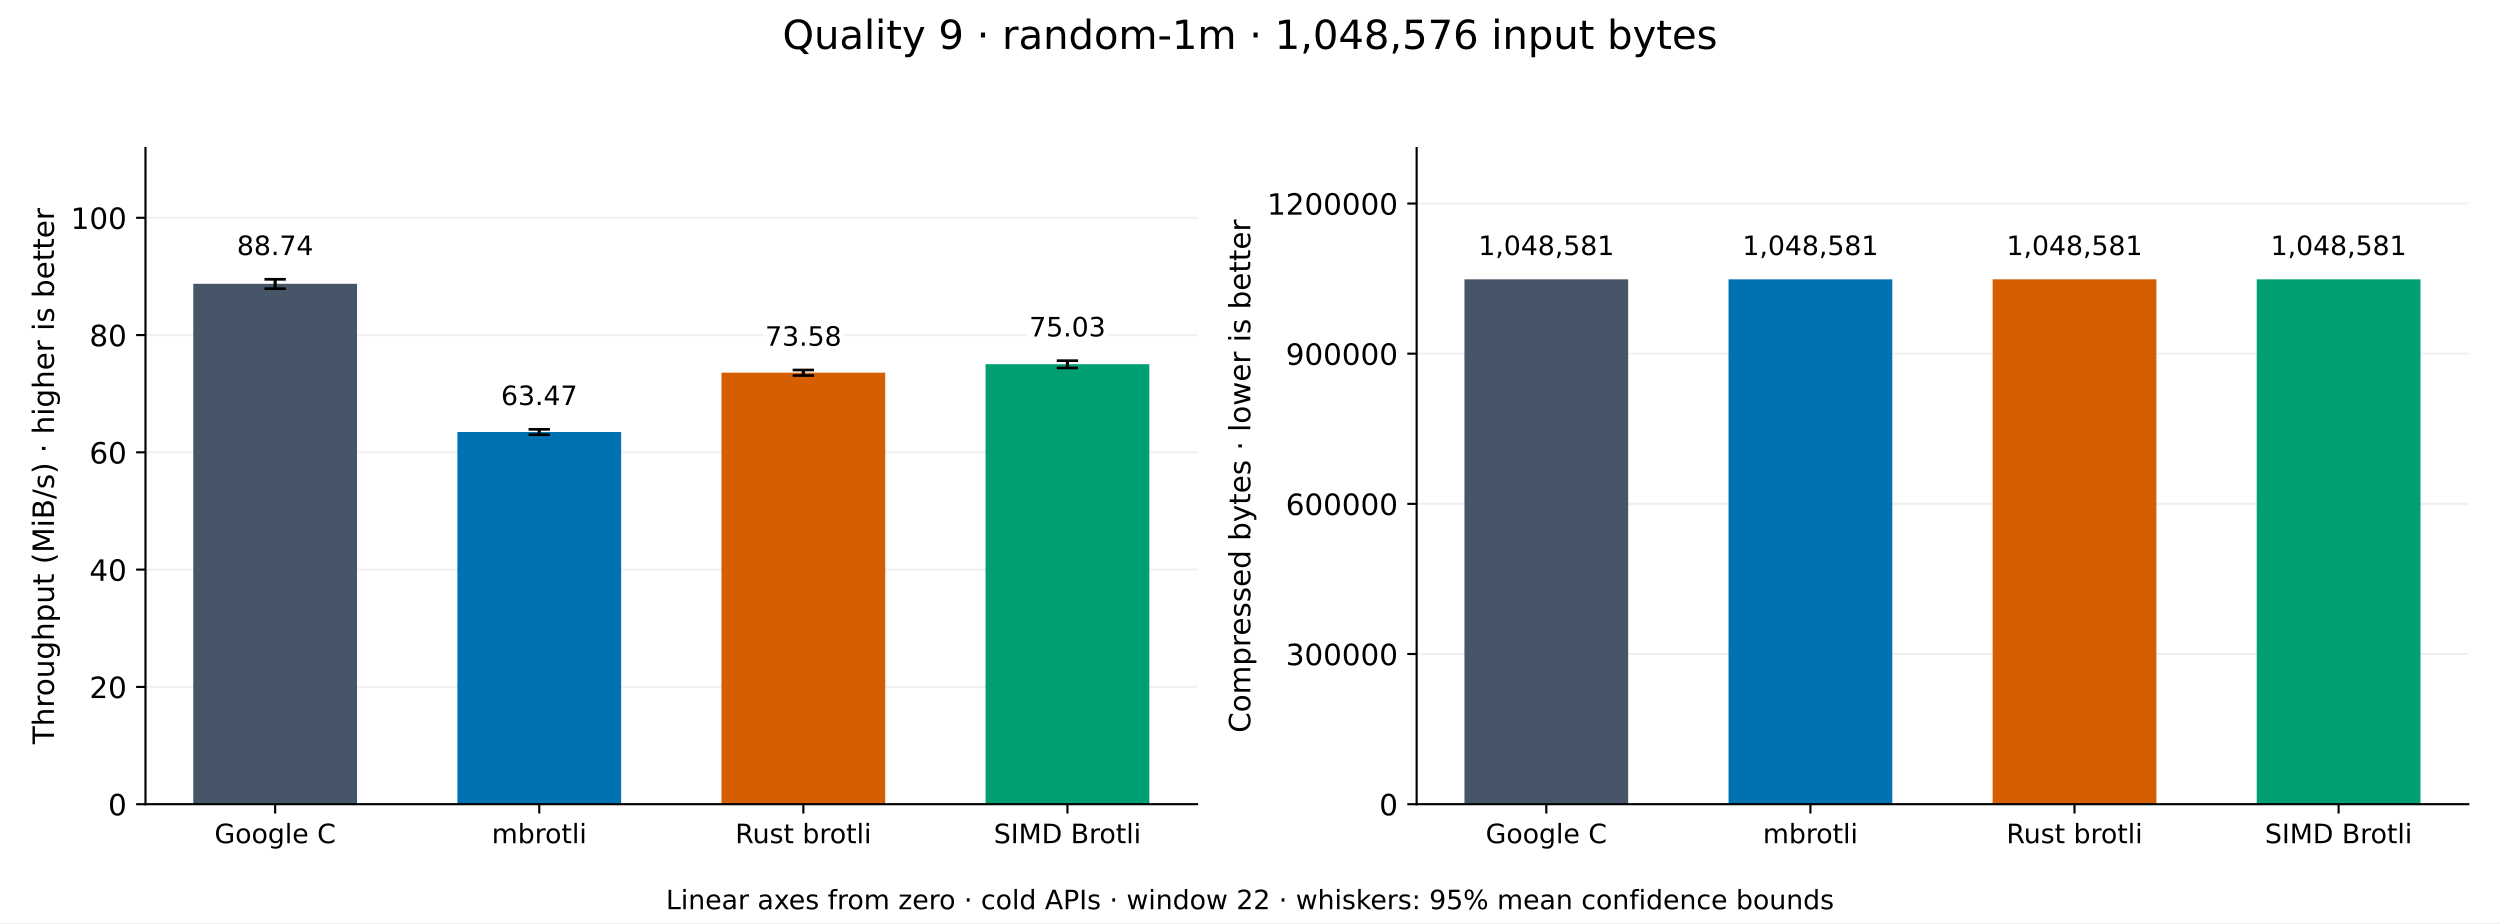
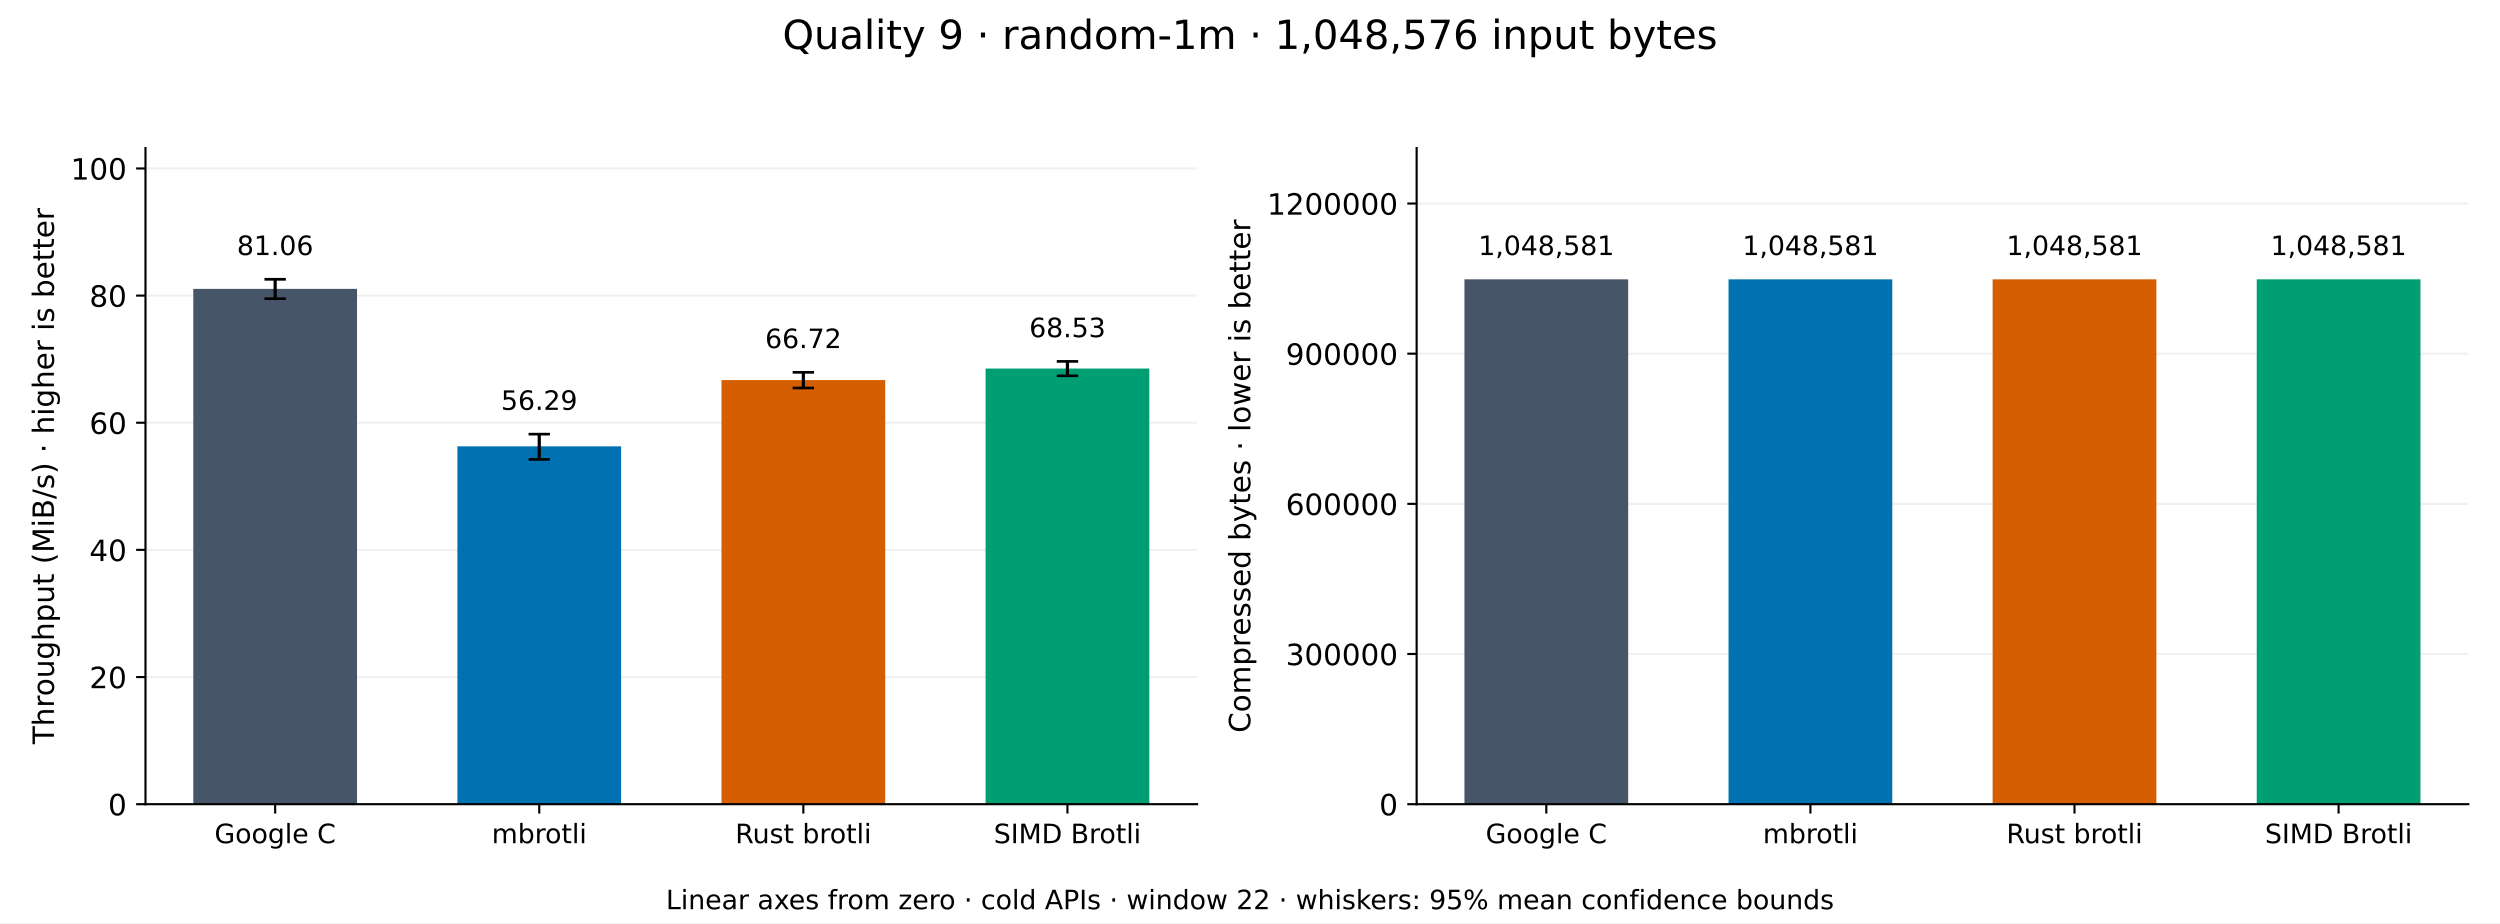
<svg xmlns="http://www.w3.org/2000/svg" xmlns:xlink="http://www.w3.org/1999/xlink" width="936pt" height="345.6pt" viewBox="0 0 936 345.6" version="1.1">
  <defs>
    <style type="text/css">*{stroke-linejoin: round; stroke-linecap: butt}</style>
  </defs>
  <g id="figure_1">
    <g id="patch_1">
      <path d="M 0 345.6 L 936 345.6 L 936 0 L 0 0 z " style="fill: #ffffff" />
    </g>
    <g id="axes_1">
      <g id="patch_2">
        <path d="M 54.47 301.088 L 448.2 301.088 L 448.2 55.44 L 54.47 55.44 z " style="fill: #ffffff" />
      </g>
      <g id="matplotlib.axis_1">
        <g id="xtick_1">
          <g id="line2d_1">
            <defs>
              <path id="m3d63aaa0ea" d="M 0 0 L 0 3.5 " style="stroke: #000000; stroke-width: 0.8" />
            </defs>
            <g>
              <use xlink:href="#m3d63aaa0ea" x="103.019" y="301.088" style="stroke: #000000; stroke-width: 0.8" />
            </g>
          </g>
          <g id="text_1">
            <text style="font-size: 10px; font-family: 'DejaVu Sans', 'Bitstream Vera Sans', 'Computer Modern Sans Serif', 'Lucida Grande', 'Verdana', 'Geneva', 'Lucid', 'Arial', 'Helvetica', 'Avant Garde', sans-serif; text-anchor: middle" x="103.019" y="315.686" transform="rotate(-0 103.0188 315.6864)">Google C</text>
          </g>
        </g>
        <g id="xtick_2">
          <g id="line2d_2">
            <g>
              <use xlink:href="#m3d63aaa0ea" x="201.896" y="301.088" style="stroke: #000000; stroke-width: 0.8" />
            </g>
          </g>
          <g id="text_2">
            <text style="font-size: 10px; font-family: 'DejaVu Sans', 'Bitstream Vera Sans', 'Computer Modern Sans Serif', 'Lucida Grande', 'Verdana', 'Geneva', 'Lucid', 'Arial', 'Helvetica', 'Avant Garde', sans-serif; text-anchor: middle" x="201.896" y="315.686" transform="rotate(-0 201.8963 315.6864)">mbrotli</text>
          </g>
        </g>
        <g id="xtick_3">
          <g id="line2d_3">
            <g>
              <use xlink:href="#m3d63aaa0ea" x="300.774" y="301.088" style="stroke: #000000; stroke-width: 0.8" />
            </g>
          </g>
          <g id="text_3">
            <text style="font-size: 10px; font-family: 'DejaVu Sans', 'Bitstream Vera Sans', 'Computer Modern Sans Serif', 'Lucida Grande', 'Verdana', 'Geneva', 'Lucid', 'Arial', 'Helvetica', 'Avant Garde', sans-serif; text-anchor: middle" x="300.774" y="315.686" transform="rotate(-0 300.7737 315.6864)">Rust brotli</text>
          </g>
        </g>
        <g id="xtick_4">
          <g id="line2d_4">
            <g>
              <use xlink:href="#m3d63aaa0ea" x="399.651" y="301.088" style="stroke: #000000; stroke-width: 0.8" />
            </g>
          </g>
          <g id="text_4">
            <text style="font-size: 10px; font-family: 'DejaVu Sans', 'Bitstream Vera Sans', 'Computer Modern Sans Serif', 'Lucida Grande', 'Verdana', 'Geneva', 'Lucid', 'Arial', 'Helvetica', 'Avant Garde', sans-serif; text-anchor: middle" x="399.651" y="315.686" transform="rotate(-0 399.6512 315.6864)">SIMD Brotli</text>
          </g>
        </g>
      </g>
      <g id="matplotlib.axis_2">
        <g id="ytick_1">
          <g id="line2d_5">
            <path d="M 54.47 301.088 L 448.2 301.088 " clip-path="url(#p136f8b3944)" style="fill: none; stroke: #b0b0b0; stroke-opacity: 0.18; stroke-width: 0.8; stroke-linecap: square" />
          </g>
          <g id="line2d_6">
            <defs>
              <path id="mb6c034703b" d="M 0 0 L -3.5 0 " style="stroke: #000000; stroke-width: 0.8" />
            </defs>
            <g>
              <use xlink:href="#mb6c034703b" x="54.47" y="301.088" style="stroke: #000000; stroke-width: 0.8" />
            </g>
          </g>
          <g id="text_5">
            <text style="font-size: 11px; font-family: 'DejaVu Sans', 'Bitstream Vera Sans', 'Computer Modern Sans Serif', 'Lucida Grande', 'Verdana', 'Geneva', 'Lucid', 'Arial', 'Helvetica', 'Avant Garde', sans-serif; text-anchor: end" x="47.47" y="305.267" transform="rotate(-0 47.47 305.2671)">0</text>
          </g>
        </g>
        <g id="ytick_2">
          <g id="line2d_7">
-             <path d="M 54.47 257.178 L 448.2 257.178 " clip-path="url(#p136f8b3944)" style="fill: none; stroke: #b0b0b0; stroke-opacity: 0.18; stroke-width: 0.8; stroke-linecap: square" />
+             <path d="M 54.47 253.483 L 448.2 253.483 " clip-path="url(#p136f8b3944)" style="fill: none; stroke: #b0b0b0; stroke-opacity: 0.18; stroke-width: 0.8; stroke-linecap: square" />
          </g>
          <g id="line2d_8">
            <g>
-               <use xlink:href="#mb6c034703b" x="54.47" y="257.178" style="stroke: #000000; stroke-width: 0.8" />
+               <use xlink:href="#mb6c034703b" x="54.47" y="253.483" style="stroke: #000000; stroke-width: 0.8" />
            </g>
          </g>
          <g id="text_6">
-             <text style="font-size: 11px; font-family: 'DejaVu Sans', 'Bitstream Vera Sans', 'Computer Modern Sans Serif', 'Lucida Grande', 'Verdana', 'Geneva', 'Lucid', 'Arial', 'Helvetica', 'Avant Garde', sans-serif; text-anchor: end" x="47.47" y="261.358" transform="rotate(-0 47.47 261.3575)">20</text>
+             <text style="font-size: 11px; font-family: 'DejaVu Sans', 'Bitstream Vera Sans', 'Computer Modern Sans Serif', 'Lucida Grande', 'Verdana', 'Geneva', 'Lucid', 'Arial', 'Helvetica', 'Avant Garde', sans-serif; text-anchor: end" x="47.47" y="257.662" transform="rotate(-0 47.47 257.6624)">20</text>
          </g>
        </g>
        <g id="ytick_3">
          <g id="line2d_9">
-             <path d="M 54.47 213.269 L 448.2 213.269 " clip-path="url(#p136f8b3944)" style="fill: none; stroke: #b0b0b0; stroke-opacity: 0.18; stroke-width: 0.8; stroke-linecap: square" />
+             <path d="M 54.47 205.879 L 448.2 205.879 " clip-path="url(#p136f8b3944)" style="fill: none; stroke: #b0b0b0; stroke-opacity: 0.18; stroke-width: 0.8; stroke-linecap: square" />
          </g>
          <g id="line2d_10">
            <g>
-               <use xlink:href="#mb6c034703b" x="54.47" y="213.269" style="stroke: #000000; stroke-width: 0.8" />
+               <use xlink:href="#mb6c034703b" x="54.47" y="205.879" style="stroke: #000000; stroke-width: 0.8" />
            </g>
          </g>
          <g id="text_7">
-             <text style="font-size: 11px; font-family: 'DejaVu Sans', 'Bitstream Vera Sans', 'Computer Modern Sans Serif', 'Lucida Grande', 'Verdana', 'Geneva', 'Lucid', 'Arial', 'Helvetica', 'Avant Garde', sans-serif; text-anchor: end" x="47.47" y="217.448" transform="rotate(-0 47.47 217.4479)">40</text>
+             <text style="font-size: 11px; font-family: 'DejaVu Sans', 'Bitstream Vera Sans', 'Computer Modern Sans Serif', 'Lucida Grande', 'Verdana', 'Geneva', 'Lucid', 'Arial', 'Helvetica', 'Avant Garde', sans-serif; text-anchor: end" x="47.47" y="210.058" transform="rotate(-0 47.47 210.0577)">40</text>
          </g>
        </g>
        <g id="ytick_4">
          <g id="line2d_11">
-             <path d="M 54.47 169.359 L 448.2 169.359 " clip-path="url(#p136f8b3944)" style="fill: none; stroke: #b0b0b0; stroke-opacity: 0.18; stroke-width: 0.8; stroke-linecap: square" />
+             <path d="M 54.47 158.274 L 448.2 158.274 " clip-path="url(#p136f8b3944)" style="fill: none; stroke: #b0b0b0; stroke-opacity: 0.18; stroke-width: 0.8; stroke-linecap: square" />
          </g>
          <g id="line2d_12">
            <g>
-               <use xlink:href="#mb6c034703b" x="54.47" y="169.359" style="stroke: #000000; stroke-width: 0.8" />
+               <use xlink:href="#mb6c034703b" x="54.47" y="158.274" style="stroke: #000000; stroke-width: 0.8" />
            </g>
          </g>
          <g id="text_8">
-             <text style="font-size: 11px; font-family: 'DejaVu Sans', 'Bitstream Vera Sans', 'Computer Modern Sans Serif', 'Lucida Grande', 'Verdana', 'Geneva', 'Lucid', 'Arial', 'Helvetica', 'Avant Garde', sans-serif; text-anchor: end" x="47.47" y="173.538" transform="rotate(-0 47.47 173.5383)">60</text>
+             <text style="font-size: 11px; font-family: 'DejaVu Sans', 'Bitstream Vera Sans', 'Computer Modern Sans Serif', 'Lucida Grande', 'Verdana', 'Geneva', 'Lucid', 'Arial', 'Helvetica', 'Avant Garde', sans-serif; text-anchor: end" x="47.47" y="162.453" transform="rotate(-0 47.47 162.4529)">60</text>
          </g>
        </g>
        <g id="ytick_5">
          <g id="line2d_13">
-             <path d="M 54.47 125.45 L 448.2 125.45 " clip-path="url(#p136f8b3944)" style="fill: none; stroke: #b0b0b0; stroke-opacity: 0.18; stroke-width: 0.8; stroke-linecap: square" />
+             <path d="M 54.47 110.669 L 448.2 110.669 " clip-path="url(#p136f8b3944)" style="fill: none; stroke: #b0b0b0; stroke-opacity: 0.18; stroke-width: 0.8; stroke-linecap: square" />
          </g>
          <g id="line2d_14">
            <g>
-               <use xlink:href="#mb6c034703b" x="54.47" y="125.45" style="stroke: #000000; stroke-width: 0.8" />
+               <use xlink:href="#mb6c034703b" x="54.47" y="110.669" style="stroke: #000000; stroke-width: 0.8" />
            </g>
          </g>
          <g id="text_9">
-             <text style="font-size: 11px; font-family: 'DejaVu Sans', 'Bitstream Vera Sans', 'Computer Modern Sans Serif', 'Lucida Grande', 'Verdana', 'Geneva', 'Lucid', 'Arial', 'Helvetica', 'Avant Garde', sans-serif; text-anchor: end" x="47.47" y="129.629" transform="rotate(-0 47.47 129.6287)">80</text>
+             <text style="font-size: 11px; font-family: 'DejaVu Sans', 'Bitstream Vera Sans', 'Computer Modern Sans Serif', 'Lucida Grande', 'Verdana', 'Geneva', 'Lucid', 'Arial', 'Helvetica', 'Avant Garde', sans-serif; text-anchor: end" x="47.47" y="114.848" transform="rotate(-0 47.47 114.8482)">80</text>
          </g>
        </g>
        <g id="ytick_6">
          <g id="line2d_15">
-             <path d="M 54.47 81.54 L 448.2 81.54 " clip-path="url(#p136f8b3944)" style="fill: none; stroke: #b0b0b0; stroke-opacity: 0.18; stroke-width: 0.8; stroke-linecap: square" />
+             <path d="M 54.47 63.064 L 448.2 63.064 " clip-path="url(#p136f8b3944)" style="fill: none; stroke: #b0b0b0; stroke-opacity: 0.18; stroke-width: 0.8; stroke-linecap: square" />
          </g>
          <g id="line2d_16">
            <g>
-               <use xlink:href="#mb6c034703b" x="54.47" y="81.54" style="stroke: #000000; stroke-width: 0.8" />
+               <use xlink:href="#mb6c034703b" x="54.47" y="63.064" style="stroke: #000000; stroke-width: 0.8" />
            </g>
          </g>
          <g id="text_10">
-             <text style="font-size: 11px; font-family: 'DejaVu Sans', 'Bitstream Vera Sans', 'Computer Modern Sans Serif', 'Lucida Grande', 'Verdana', 'Geneva', 'Lucid', 'Arial', 'Helvetica', 'Avant Garde', sans-serif; text-anchor: end" x="47.47" y="85.719" transform="rotate(-0 47.47 85.71903)">100</text>
+             <text style="font-size: 11px; font-family: 'DejaVu Sans', 'Bitstream Vera Sans', 'Computer Modern Sans Serif', 'Lucida Grande', 'Verdana', 'Geneva', 'Lucid', 'Arial', 'Helvetica', 'Avant Garde', sans-serif; text-anchor: end" x="47.47" y="67.243" transform="rotate(-0 47.47 67.24346)">100</text>
          </g>
        </g>
        <g id="text_11">
          <text style="font-size: 11px; font-family: 'DejaVu Sans', 'Bitstream Vera Sans', 'Computer Modern Sans Serif', 'Lucida Grande', 'Verdana', 'Geneva', 'Lucid', 'Arial', 'Helvetica', 'Avant Garde', sans-serif; text-anchor: middle" x="20.186" y="178.264" transform="rotate(-90 20.18609 178.264)">Throughput (MiB/s) · higher is better</text>
        </g>
      </g>
      <g id="patch_3">
-         <path d="M 72.367 301.088 L 133.671 301.088 L 133.671 106.264 L 72.367 106.264 z " clip-path="url(#p136f8b3944)" style="fill: #475569" />
+         <path d="M 72.367 301.088 L 133.671 301.088 L 133.671 108.151 L 72.367 108.151 z " clip-path="url(#p136f8b3944)" style="fill: #475569" />
      </g>
      <g id="patch_4">
-         <path d="M 171.244 301.088 L 232.548 301.088 L 232.548 161.734 L 171.244 161.734 z " clip-path="url(#p136f8b3944)" style="fill: #0072b2" />
+         <path d="M 171.244 301.088 L 232.548 301.088 L 232.548 167.114 L 171.244 167.114 z " clip-path="url(#p136f8b3944)" style="fill: #0072b2" />
      </g>
      <g id="patch_5">
-         <path d="M 270.122 301.088 L 331.426 301.088 L 331.426 139.534 L 270.122 139.534 z " clip-path="url(#p136f8b3944)" style="fill: #d55e00" />
+         <path d="M 270.122 301.088 L 331.426 301.088 L 331.426 142.29 L 270.122 142.29 z " clip-path="url(#p136f8b3944)" style="fill: #d55e00" />
      </g>
      <g id="patch_6">
-         <path d="M 368.999 301.088 L 430.303 301.088 L 430.303 136.363 L 368.999 136.363 z " clip-path="url(#p136f8b3944)" style="fill: #009e73" />
+         <path d="M 368.999 301.088 L 430.303 301.088 L 430.303 137.976 L 368.999 137.976 z " clip-path="url(#p136f8b3944)" style="fill: #009e73" />
      </g>
      <g id="LineCollection_1">
-         <path d="M 103.019 108.069 L 103.019 104.57 " clip-path="url(#p136f8b3944)" style="fill: none; stroke: #000000; stroke-width: 1.2" />
-         <path d="M 201.896 162.775 L 201.896 160.732 " clip-path="url(#p136f8b3944)" style="fill: none; stroke: #000000; stroke-width: 1.2" />
-         <path d="M 300.774 140.595 L 300.774 138.523 " clip-path="url(#p136f8b3944)" style="fill: none; stroke: #000000; stroke-width: 1.2" />
-         <path d="M 399.651 137.756 L 399.651 135.041 " clip-path="url(#p136f8b3944)" style="fill: none; stroke: #000000; stroke-width: 1.2" />
+         <path d="M 103.019 111.825 L 103.019 104.57 " clip-path="url(#p136f8b3944)" style="fill: none; stroke: #000000; stroke-width: 1.2" />
+         <path d="M 201.896 172 L 201.896 162.534 " clip-path="url(#p136f8b3944)" style="fill: none; stroke: #000000; stroke-width: 1.2" />
+         <path d="M 300.774 145.26 L 300.774 139.409 " clip-path="url(#p136f8b3944)" style="fill: none; stroke: #000000; stroke-width: 1.2" />
+         <path d="M 399.651 140.708 L 399.651 135.318 " clip-path="url(#p136f8b3944)" style="fill: none; stroke: #000000; stroke-width: 1.2" />
      </g>
      <g id="line2d_17">
        <defs>
          <path id="ma4d3aa00d3" d="M 4 0 L -4 -0 " style="stroke: #000000" />
        </defs>
        <g clip-path="url(#p136f8b3944)">
-           <use xlink:href="#ma4d3aa00d3" x="103.019" y="108.069" style="fill: #1f77b4; stroke: #000000" />
-           <use xlink:href="#ma4d3aa00d3" x="201.896" y="162.775" style="fill: #1f77b4; stroke: #000000" />
-           <use xlink:href="#ma4d3aa00d3" x="300.774" y="140.595" style="fill: #1f77b4; stroke: #000000" />
-           <use xlink:href="#ma4d3aa00d3" x="399.651" y="137.756" style="fill: #1f77b4; stroke: #000000" />
+           <use xlink:href="#ma4d3aa00d3" x="103.019" y="111.825" style="fill: #1f77b4; stroke: #000000" />
+           <use xlink:href="#ma4d3aa00d3" x="201.896" y="172" style="fill: #1f77b4; stroke: #000000" />
+           <use xlink:href="#ma4d3aa00d3" x="300.774" y="145.26" style="fill: #1f77b4; stroke: #000000" />
+           <use xlink:href="#ma4d3aa00d3" x="399.651" y="140.708" style="fill: #1f77b4; stroke: #000000" />
        </g>
      </g>
      <g id="line2d_18">
        <g clip-path="url(#p136f8b3944)">
          <use xlink:href="#ma4d3aa00d3" x="103.019" y="104.57" style="fill: #1f77b4; stroke: #000000" />
-           <use xlink:href="#ma4d3aa00d3" x="201.896" y="160.732" style="fill: #1f77b4; stroke: #000000" />
-           <use xlink:href="#ma4d3aa00d3" x="300.774" y="138.523" style="fill: #1f77b4; stroke: #000000" />
-           <use xlink:href="#ma4d3aa00d3" x="399.651" y="135.041" style="fill: #1f77b4; stroke: #000000" />
+           <use xlink:href="#ma4d3aa00d3" x="201.896" y="162.534" style="fill: #1f77b4; stroke: #000000" />
+           <use xlink:href="#ma4d3aa00d3" x="300.774" y="139.409" style="fill: #1f77b4; stroke: #000000" />
+           <use xlink:href="#ma4d3aa00d3" x="399.651" y="135.318" style="fill: #1f77b4; stroke: #000000" />
        </g>
      </g>
      <g id="patch_7">
        <path d="M 54.47 301.088 L 54.47 55.44 " style="fill: none; stroke: #000000; stroke-width: 0.8; stroke-linejoin: miter; stroke-linecap: square" />
      </g>
      <g id="patch_8">
        <path d="M 54.47 301.088 L 448.2 301.088 " style="fill: none; stroke: #000000; stroke-width: 0.8; stroke-linejoin: miter; stroke-linecap: square" />
      </g>
      <g id="text_12">
        <g id="patch_9">
          <path d="M 87.705 98.57 L 118.333 98.57 L 118.333 86.891 L 87.705 86.891 z " style="fill: #ffffff; opacity: 0.9" />
        </g>
-         <text style="font-size: 10px; font-family: 'DejaVu Sans', 'Bitstream Vera Sans', 'Computer Modern Sans Serif', 'Lucida Grande', 'Verdana', 'Geneva', 'Lucid', 'Arial', 'Helvetica', 'Avant Garde', sans-serif; text-anchor: middle" x="103.019" y="95.49" transform="rotate(-0 103.0188 95.48991)">88.74</text>
+         <text style="font-size: 10px; font-family: 'DejaVu Sans', 'Bitstream Vera Sans', 'Computer Modern Sans Serif', 'Lucida Grande', 'Verdana', 'Geneva', 'Lucid', 'Arial', 'Helvetica', 'Avant Garde', sans-serif; text-anchor: middle" x="103.019" y="95.49" transform="rotate(-0 103.0188 95.48991)">81.06</text>
      </g>
      <g id="text_13">
        <g id="patch_10">
-           <path d="M 186.582 154.732 L 217.21 154.732 L 217.21 143.054 L 186.582 143.054 z " style="fill: #ffffff; opacity: 0.9" />
-         </g>
-         <text style="font-size: 10px; font-family: 'DejaVu Sans', 'Bitstream Vera Sans', 'Computer Modern Sans Serif', 'Lucida Grande', 'Verdana', 'Geneva', 'Lucid', 'Arial', 'Helvetica', 'Avant Garde', sans-serif; text-anchor: middle" x="201.896" y="151.653" transform="rotate(-0 201.8963 151.6527)">63.47</text>
+           <path d="M 186.582 156.534 L 217.21 156.534 L 217.21 144.856 L 186.582 144.856 z " style="fill: #ffffff; opacity: 0.9" />
+         </g>
+         <text style="font-size: 10px; font-family: 'DejaVu Sans', 'Bitstream Vera Sans', 'Computer Modern Sans Serif', 'Lucida Grande', 'Verdana', 'Geneva', 'Lucid', 'Arial', 'Helvetica', 'Avant Garde', sans-serif; text-anchor: middle" x="201.896" y="153.455" transform="rotate(-0 201.8963 153.4546)">56.29</text>
      </g>
      <g id="text_14">
        <g id="patch_11">
-           <path d="M 285.46 132.523 L 316.088 132.523 L 316.088 120.845 L 285.46 120.845 z " style="fill: #ffffff; opacity: 0.9" />
-         </g>
-         <text style="font-size: 10px; font-family: 'DejaVu Sans', 'Bitstream Vera Sans', 'Computer Modern Sans Serif', 'Lucida Grande', 'Verdana', 'Geneva', 'Lucid', 'Arial', 'Helvetica', 'Avant Garde', sans-serif; text-anchor: middle" x="300.774" y="129.444" transform="rotate(-0 300.7737 129.4436)">73.58</text>
+           <path d="M 285.46 133.409 L 316.088 133.409 L 316.088 121.731 L 285.46 121.731 z " style="fill: #ffffff; opacity: 0.9" />
+         </g>
+         <text style="font-size: 10px; font-family: 'DejaVu Sans', 'Bitstream Vera Sans', 'Computer Modern Sans Serif', 'Lucida Grande', 'Verdana', 'Geneva', 'Lucid', 'Arial', 'Helvetica', 'Avant Garde', sans-serif; text-anchor: middle" x="300.774" y="130.329" transform="rotate(-0 300.7737 130.329)">66.72</text>
      </g>
      <g id="text_15">
        <g id="patch_12">
-           <path d="M 384.337 129.041 L 414.965 129.041 L 414.965 117.363 L 384.337 117.363 z " style="fill: #ffffff; opacity: 0.9" />
-         </g>
-         <text style="font-size: 10px; font-family: 'DejaVu Sans', 'Bitstream Vera Sans', 'Computer Modern Sans Serif', 'Lucida Grande', 'Verdana', 'Geneva', 'Lucid', 'Arial', 'Helvetica', 'Avant Garde', sans-serif; text-anchor: middle" x="399.651" y="125.962" transform="rotate(-0 399.6512 125.9616)">75.03</text>
+           <path d="M 384.337 129.318 L 414.965 129.318 L 414.965 117.64 L 384.337 117.64 z " style="fill: #ffffff; opacity: 0.9" />
+         </g>
+         <text style="font-size: 10px; font-family: 'DejaVu Sans', 'Bitstream Vera Sans', 'Computer Modern Sans Serif', 'Lucida Grande', 'Verdana', 'Geneva', 'Lucid', 'Arial', 'Helvetica', 'Avant Garde', sans-serif; text-anchor: middle" x="399.651" y="126.239" transform="rotate(-0 399.6512 126.2386)">68.53</text>
      </g>
    </g>
    <g id="axes_2">
      <g id="patch_13">
        <path d="M 530.39 301.088 L 924.12 301.088 L 924.12 55.44 L 530.39 55.44 z " style="fill: #ffffff" />
      </g>
      <g id="matplotlib.axis_3">
        <g id="xtick_5">
          <g id="line2d_19">
            <g>
              <use xlink:href="#m3d63aaa0ea" x="578.939" y="301.088" style="stroke: #000000; stroke-width: 0.8" />
            </g>
          </g>
          <g id="text_16">
            <text style="font-size: 10px; font-family: 'DejaVu Sans', 'Bitstream Vera Sans', 'Computer Modern Sans Serif', 'Lucida Grande', 'Verdana', 'Geneva', 'Lucid', 'Arial', 'Helvetica', 'Avant Garde', sans-serif; text-anchor: middle" x="578.939" y="315.686" transform="rotate(-0 578.9388 315.6864)">Google C</text>
          </g>
        </g>
        <g id="xtick_6">
          <g id="line2d_20">
            <g>
              <use xlink:href="#m3d63aaa0ea" x="677.816" y="301.088" style="stroke: #000000; stroke-width: 0.8" />
            </g>
          </g>
          <g id="text_17">
            <text style="font-size: 10px; font-family: 'DejaVu Sans', 'Bitstream Vera Sans', 'Computer Modern Sans Serif', 'Lucida Grande', 'Verdana', 'Geneva', 'Lucid', 'Arial', 'Helvetica', 'Avant Garde', sans-serif; text-anchor: middle" x="677.816" y="315.686" transform="rotate(-0 677.8163 315.6864)">mbrotli</text>
          </g>
        </g>
        <g id="xtick_7">
          <g id="line2d_21">
            <g>
              <use xlink:href="#m3d63aaa0ea" x="776.694" y="301.088" style="stroke: #000000; stroke-width: 0.8" />
            </g>
          </g>
          <g id="text_18">
            <text style="font-size: 10px; font-family: 'DejaVu Sans', 'Bitstream Vera Sans', 'Computer Modern Sans Serif', 'Lucida Grande', 'Verdana', 'Geneva', 'Lucid', 'Arial', 'Helvetica', 'Avant Garde', sans-serif; text-anchor: middle" x="776.694" y="315.686" transform="rotate(-0 776.6937 315.6864)">Rust brotli</text>
          </g>
        </g>
        <g id="xtick_8">
          <g id="line2d_22">
            <g>
              <use xlink:href="#m3d63aaa0ea" x="875.571" y="301.088" style="stroke: #000000; stroke-width: 0.8" />
            </g>
          </g>
          <g id="text_19">
            <text style="font-size: 10px; font-family: 'DejaVu Sans', 'Bitstream Vera Sans', 'Computer Modern Sans Serif', 'Lucida Grande', 'Verdana', 'Geneva', 'Lucid', 'Arial', 'Helvetica', 'Avant Garde', sans-serif; text-anchor: middle" x="875.571" y="315.686" transform="rotate(-0 875.5712 315.6864)">SIMD Brotli</text>
          </g>
        </g>
      </g>
      <g id="matplotlib.axis_4">
        <g id="ytick_7">
          <g id="line2d_23">
            <path d="M 530.39 301.088 L 924.12 301.088 " clip-path="url(#pb9c698598e)" style="fill: none; stroke: #b0b0b0; stroke-opacity: 0.18; stroke-width: 0.8; stroke-linecap: square" />
          </g>
          <g id="line2d_24">
            <g>
              <use xlink:href="#mb6c034703b" x="530.39" y="301.088" style="stroke: #000000; stroke-width: 0.8" />
            </g>
          </g>
          <g id="text_20">
            <text style="font-size: 11px; font-family: 'DejaVu Sans', 'Bitstream Vera Sans', 'Computer Modern Sans Serif', 'Lucida Grande', 'Verdana', 'Geneva', 'Lucid', 'Arial', 'Helvetica', 'Avant Garde', sans-serif; text-anchor: end" x="523.39" y="305.267" transform="rotate(-0 523.39 305.2671)">0</text>
          </g>
        </g>
        <g id="ytick_8">
          <g id="line2d_25">
            <path d="M 530.39 244.864 L 924.12 244.864 " clip-path="url(#pb9c698598e)" style="fill: none; stroke: #b0b0b0; stroke-opacity: 0.18; stroke-width: 0.8; stroke-linecap: square" />
          </g>
          <g id="line2d_26">
            <g>
              <use xlink:href="#mb6c034703b" x="530.39" y="244.864" style="stroke: #000000; stroke-width: 0.8" />
            </g>
          </g>
          <g id="text_21">
            <text style="font-size: 11px; font-family: 'DejaVu Sans', 'Bitstream Vera Sans', 'Computer Modern Sans Serif', 'Lucida Grande', 'Verdana', 'Geneva', 'Lucid', 'Arial', 'Helvetica', 'Avant Garde', sans-serif; text-anchor: end" x="523.39" y="249.043" transform="rotate(-0 523.39 249.043)">300000</text>
          </g>
        </g>
        <g id="ytick_9">
          <g id="line2d_27">
            <path d="M 530.39 188.64 L 924.12 188.64 " clip-path="url(#pb9c698598e)" style="fill: none; stroke: #b0b0b0; stroke-opacity: 0.18; stroke-width: 0.8; stroke-linecap: square" />
          </g>
          <g id="line2d_28">
            <g>
              <use xlink:href="#mb6c034703b" x="530.39" y="188.64" style="stroke: #000000; stroke-width: 0.8" />
            </g>
          </g>
          <g id="text_22">
            <text style="font-size: 11px; font-family: 'DejaVu Sans', 'Bitstream Vera Sans', 'Computer Modern Sans Serif', 'Lucida Grande', 'Verdana', 'Geneva', 'Lucid', 'Arial', 'Helvetica', 'Avant Garde', sans-serif; text-anchor: end" x="523.39" y="192.819" transform="rotate(-0 523.39 192.8189)">600000</text>
          </g>
        </g>
        <g id="ytick_10">
          <g id="line2d_29">
            <path d="M 530.39 132.416 L 924.12 132.416 " clip-path="url(#pb9c698598e)" style="fill: none; stroke: #b0b0b0; stroke-opacity: 0.18; stroke-width: 0.8; stroke-linecap: square" />
          </g>
          <g id="line2d_30">
            <g>
              <use xlink:href="#mb6c034703b" x="530.39" y="132.416" style="stroke: #000000; stroke-width: 0.8" />
            </g>
          </g>
          <g id="text_23">
            <text style="font-size: 11px; font-family: 'DejaVu Sans', 'Bitstream Vera Sans', 'Computer Modern Sans Serif', 'Lucida Grande', 'Verdana', 'Geneva', 'Lucid', 'Arial', 'Helvetica', 'Avant Garde', sans-serif; text-anchor: end" x="523.39" y="136.595" transform="rotate(-0 523.39 136.5948)">900000</text>
          </g>
        </g>
        <g id="ytick_11">
          <g id="line2d_31">
            <path d="M 530.39 76.192 L 924.12 76.192 " clip-path="url(#pb9c698598e)" style="fill: none; stroke: #b0b0b0; stroke-opacity: 0.18; stroke-width: 0.8; stroke-linecap: square" />
          </g>
          <g id="line2d_32">
            <g>
              <use xlink:href="#mb6c034703b" x="530.39" y="76.192" style="stroke: #000000; stroke-width: 0.8" />
            </g>
          </g>
          <g id="text_24">
            <text style="font-size: 11px; font-family: 'DejaVu Sans', 'Bitstream Vera Sans', 'Computer Modern Sans Serif', 'Lucida Grande', 'Verdana', 'Geneva', 'Lucid', 'Arial', 'Helvetica', 'Avant Garde', sans-serif; text-anchor: end" x="523.39" y="80.371" transform="rotate(-0 523.39 80.37075)">1200000</text>
          </g>
        </g>
        <g id="text_25">
          <text style="font-size: 11px; font-family: 'DejaVu Sans', 'Bitstream Vera Sans', 'Computer Modern Sans Serif', 'Lucida Grande', 'Verdana', 'Geneva', 'Lucid', 'Arial', 'Helvetica', 'Avant Garde', sans-serif; text-anchor: middle" x="468.111" y="178.264" transform="rotate(-90 468.1111 178.264)">Compressed bytes · lower is better</text>
        </g>
      </g>
      <g id="patch_14">
        <path d="M 548.287 301.088 L 609.591 301.088 L 609.591 104.57 L 548.287 104.57 z " clip-path="url(#pb9c698598e)" style="fill: #475569" />
      </g>
      <g id="patch_15">
        <path d="M 647.164 301.088 L 708.468 301.088 L 708.468 104.57 L 647.164 104.57 z " clip-path="url(#pb9c698598e)" style="fill: #0072b2" />
      </g>
      <g id="patch_16">
        <path d="M 746.042 301.088 L 807.346 301.088 L 807.346 104.57 L 746.042 104.57 z " clip-path="url(#pb9c698598e)" style="fill: #d55e00" />
      </g>
      <g id="patch_17">
        <path d="M 844.919 301.088 L 906.223 301.088 L 906.223 104.57 L 844.919 104.57 z " clip-path="url(#pb9c698598e)" style="fill: #009e73" />
      </g>
      <g id="patch_18">
        <path d="M 530.39 301.088 L 530.39 55.44 " style="fill: none; stroke: #000000; stroke-width: 0.8; stroke-linejoin: miter; stroke-linecap: square" />
      </g>
      <g id="patch_19">
        <path d="M 530.39 301.088 L 924.12 301.088 " style="fill: none; stroke: #000000; stroke-width: 0.8; stroke-linejoin: miter; stroke-linecap: square" />
      </g>
      <g id="text_26">
        <g id="patch_20">
          <path d="M 552.492 98.57 L 605.386 98.57 L 605.386 86.891 L 552.492 86.891 z " style="fill: #ffffff; opacity: 0.9" />
        </g>
        <text style="font-size: 10px; font-family: 'DejaVu Sans', 'Bitstream Vera Sans', 'Computer Modern Sans Serif', 'Lucida Grande', 'Verdana', 'Geneva', 'Lucid', 'Arial', 'Helvetica', 'Avant Garde', sans-serif; text-anchor: middle" x="578.939" y="95.49" transform="rotate(-0 578.9388 95.48991)">1,048,581</text>
      </g>
      <g id="text_27">
        <g id="patch_21">
          <path d="M 651.369 98.57 L 704.263 98.57 L 704.263 86.891 L 651.369 86.891 z " style="fill: #ffffff; opacity: 0.9" />
        </g>
        <text style="font-size: 10px; font-family: 'DejaVu Sans', 'Bitstream Vera Sans', 'Computer Modern Sans Serif', 'Lucida Grande', 'Verdana', 'Geneva', 'Lucid', 'Arial', 'Helvetica', 'Avant Garde', sans-serif; text-anchor: middle" x="677.816" y="95.49" transform="rotate(-0 677.8163 95.48991)">1,048,581</text>
      </g>
      <g id="text_28">
        <g id="patch_22">
          <path d="M 750.247 98.57 L 803.141 98.57 L 803.141 86.891 L 750.247 86.891 z " style="fill: #ffffff; opacity: 0.9" />
        </g>
        <text style="font-size: 10px; font-family: 'DejaVu Sans', 'Bitstream Vera Sans', 'Computer Modern Sans Serif', 'Lucida Grande', 'Verdana', 'Geneva', 'Lucid', 'Arial', 'Helvetica', 'Avant Garde', sans-serif; text-anchor: middle" x="776.694" y="95.49" transform="rotate(-0 776.6937 95.48991)">1,048,581</text>
      </g>
      <g id="text_29">
        <g id="patch_23">
          <path d="M 849.124 98.57 L 902.018 98.57 L 902.018 86.891 L 849.124 86.891 z " style="fill: #ffffff; opacity: 0.9" />
        </g>
        <text style="font-size: 10px; font-family: 'DejaVu Sans', 'Bitstream Vera Sans', 'Computer Modern Sans Serif', 'Lucida Grande', 'Verdana', 'Geneva', 'Lucid', 'Arial', 'Helvetica', 'Avant Garde', sans-serif; text-anchor: middle" x="875.571" y="95.49" transform="rotate(-0 875.5712 95.48991)">1,048,581</text>
      </g>
    </g>
    <g id="text_30">
      <text style="font-size: 15px; font-family: 'DejaVu Sans', 'Bitstream Vera Sans', 'Computer Modern Sans Serif', 'Lucida Grande', 'Verdana', 'Geneva', 'Lucid', 'Arial', 'Helvetica', 'Avant Garde', sans-serif; text-anchor: middle" x="468" y="18.31" transform="rotate(-0 468 18.30966)">Quality 9 · random-1m · 1,048,576 input bytes</text>
    </g>
    <g id="text_31">
      <text style="font-size: 10px; font-family: 'DejaVu Sans', 'Bitstream Vera Sans', 'Computer Modern Sans Serif', 'Lucida Grande', 'Verdana', 'Geneva', 'Lucid', 'Arial', 'Helvetica', 'Avant Garde', sans-serif; text-anchor: middle" x="468" y="340.416" transform="rotate(-0 468 340.416)">Linear axes from zero · cold APIs · window 22 · whiskers: 95% mean confidence bounds</text>
    </g>
  </g>
  <defs>
    <clipPath id="p136f8b3944">
      <rect x="54.47" y="55.44" width="393.73" height="245.648" />
    </clipPath>
    <clipPath id="pb9c698598e">
      <rect x="530.39" y="55.44" width="393.73" height="245.648" />
    </clipPath>
  </defs>
</svg>
